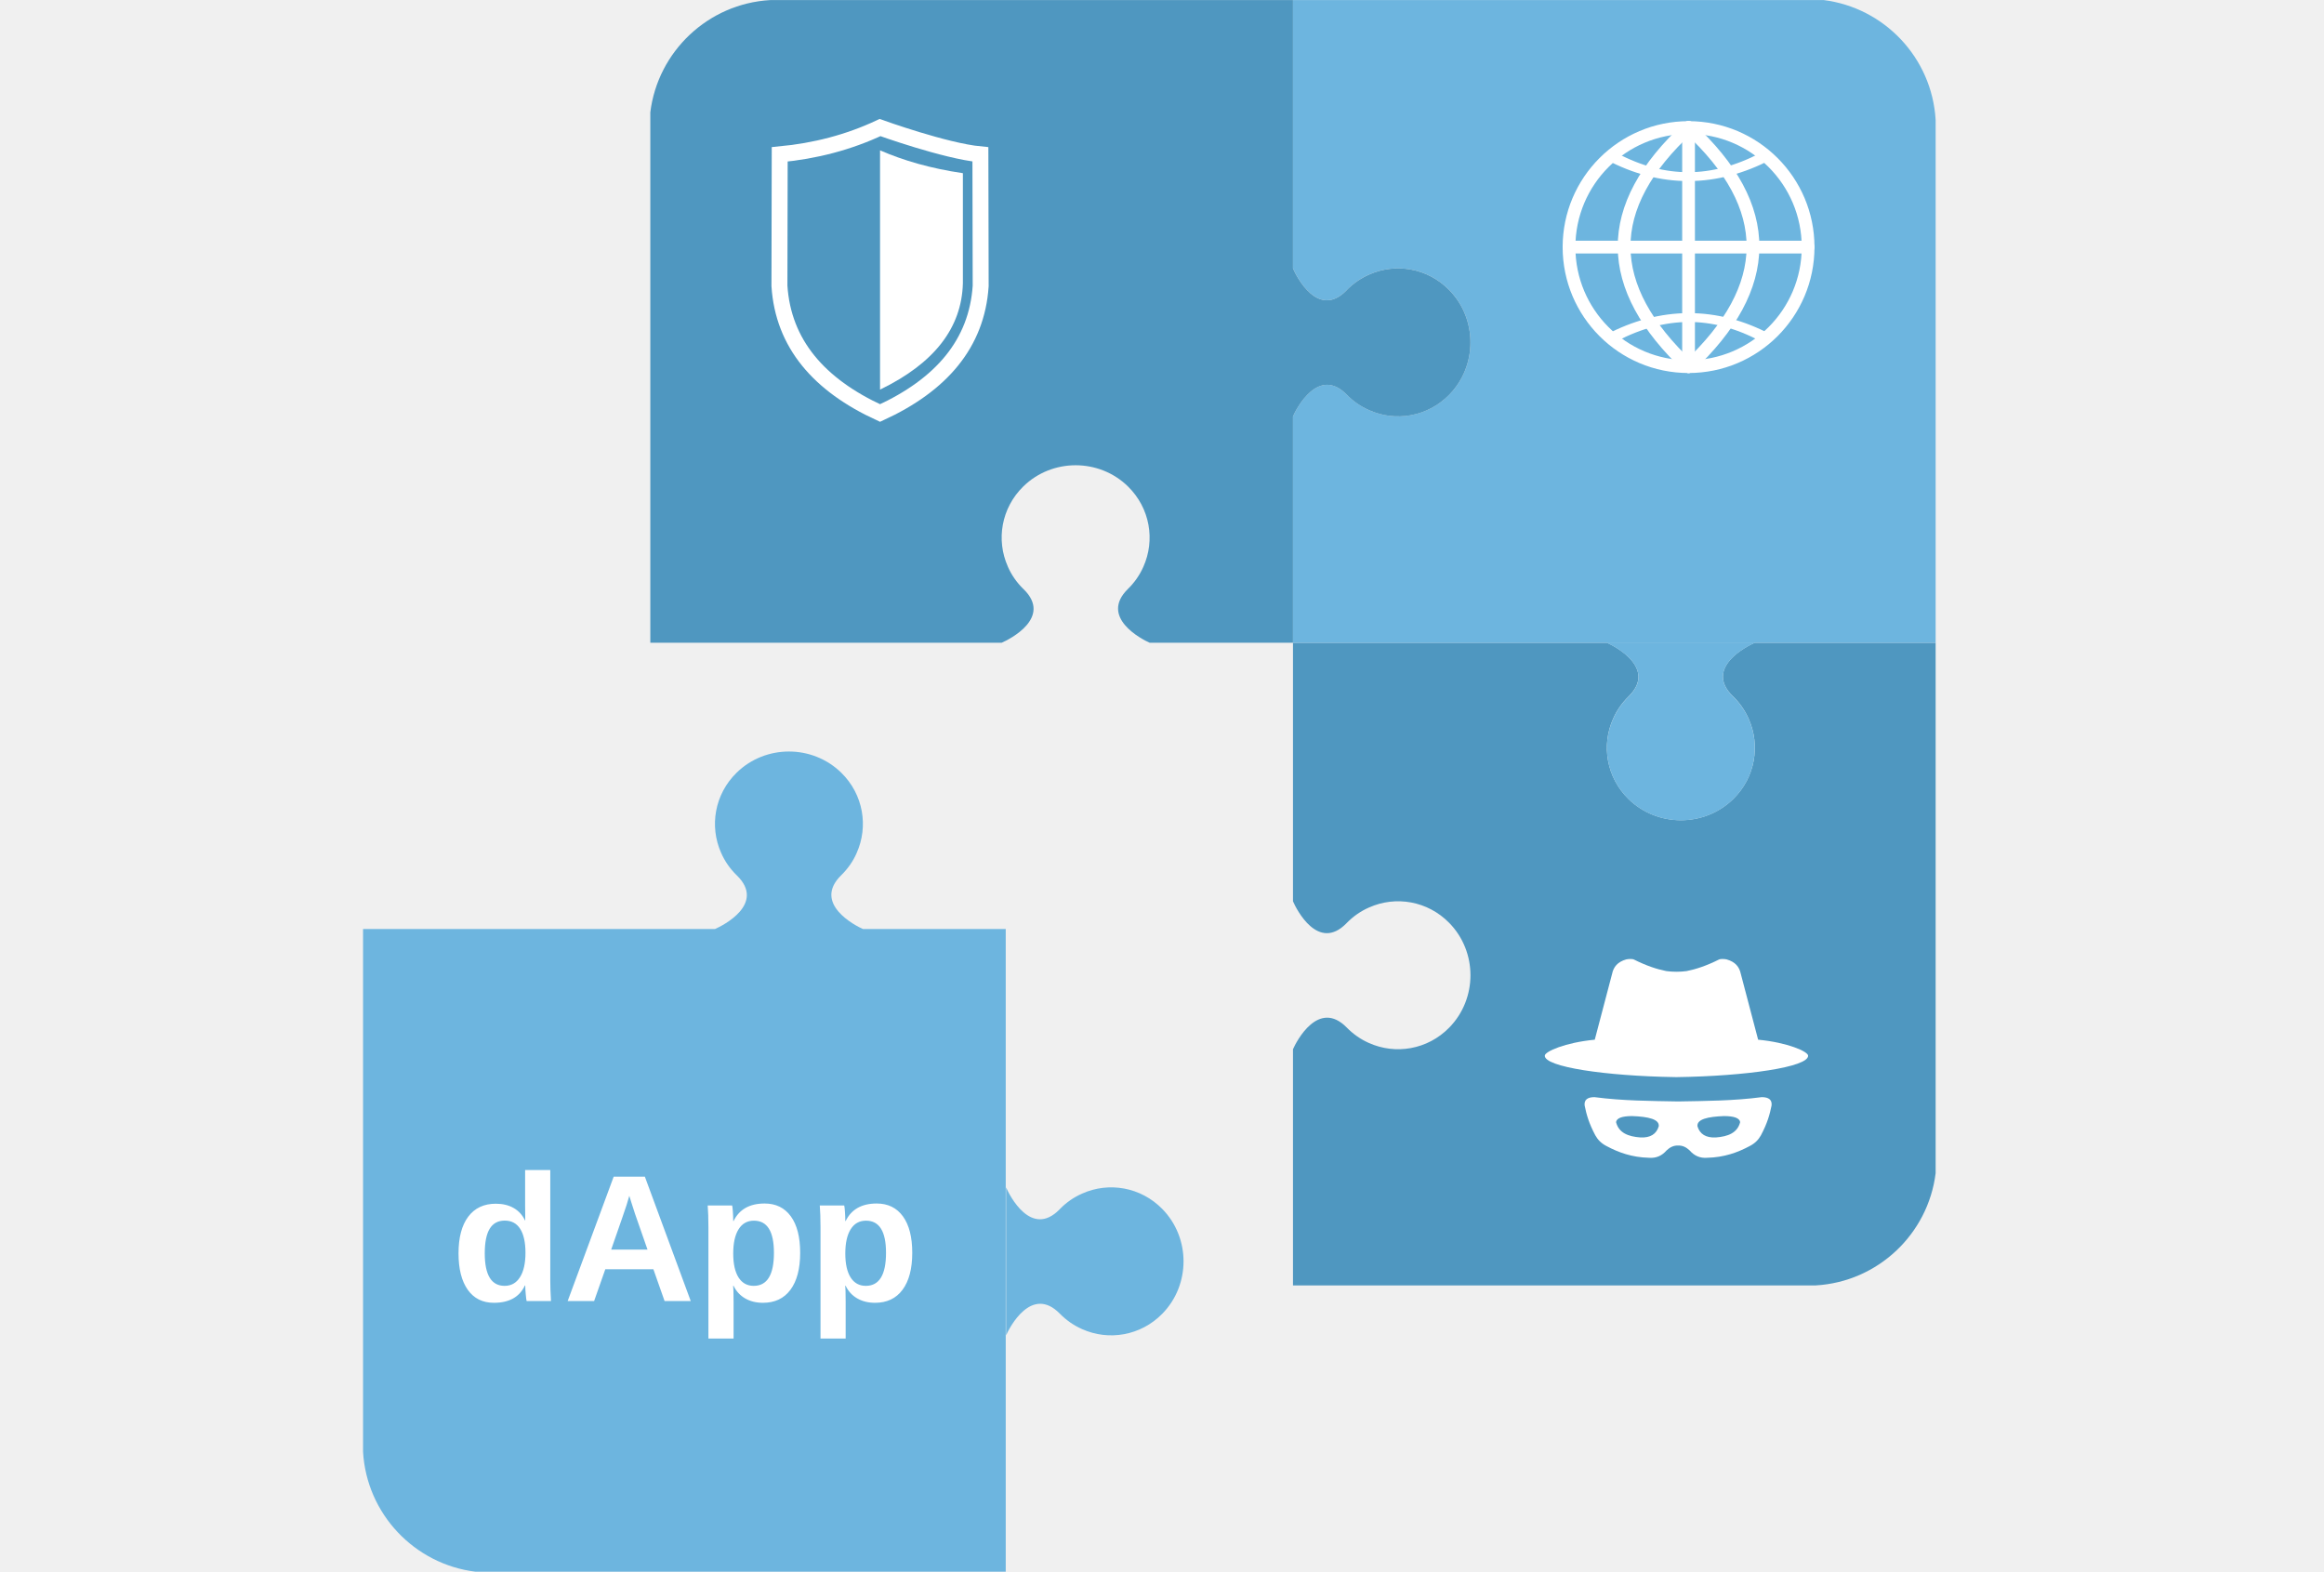
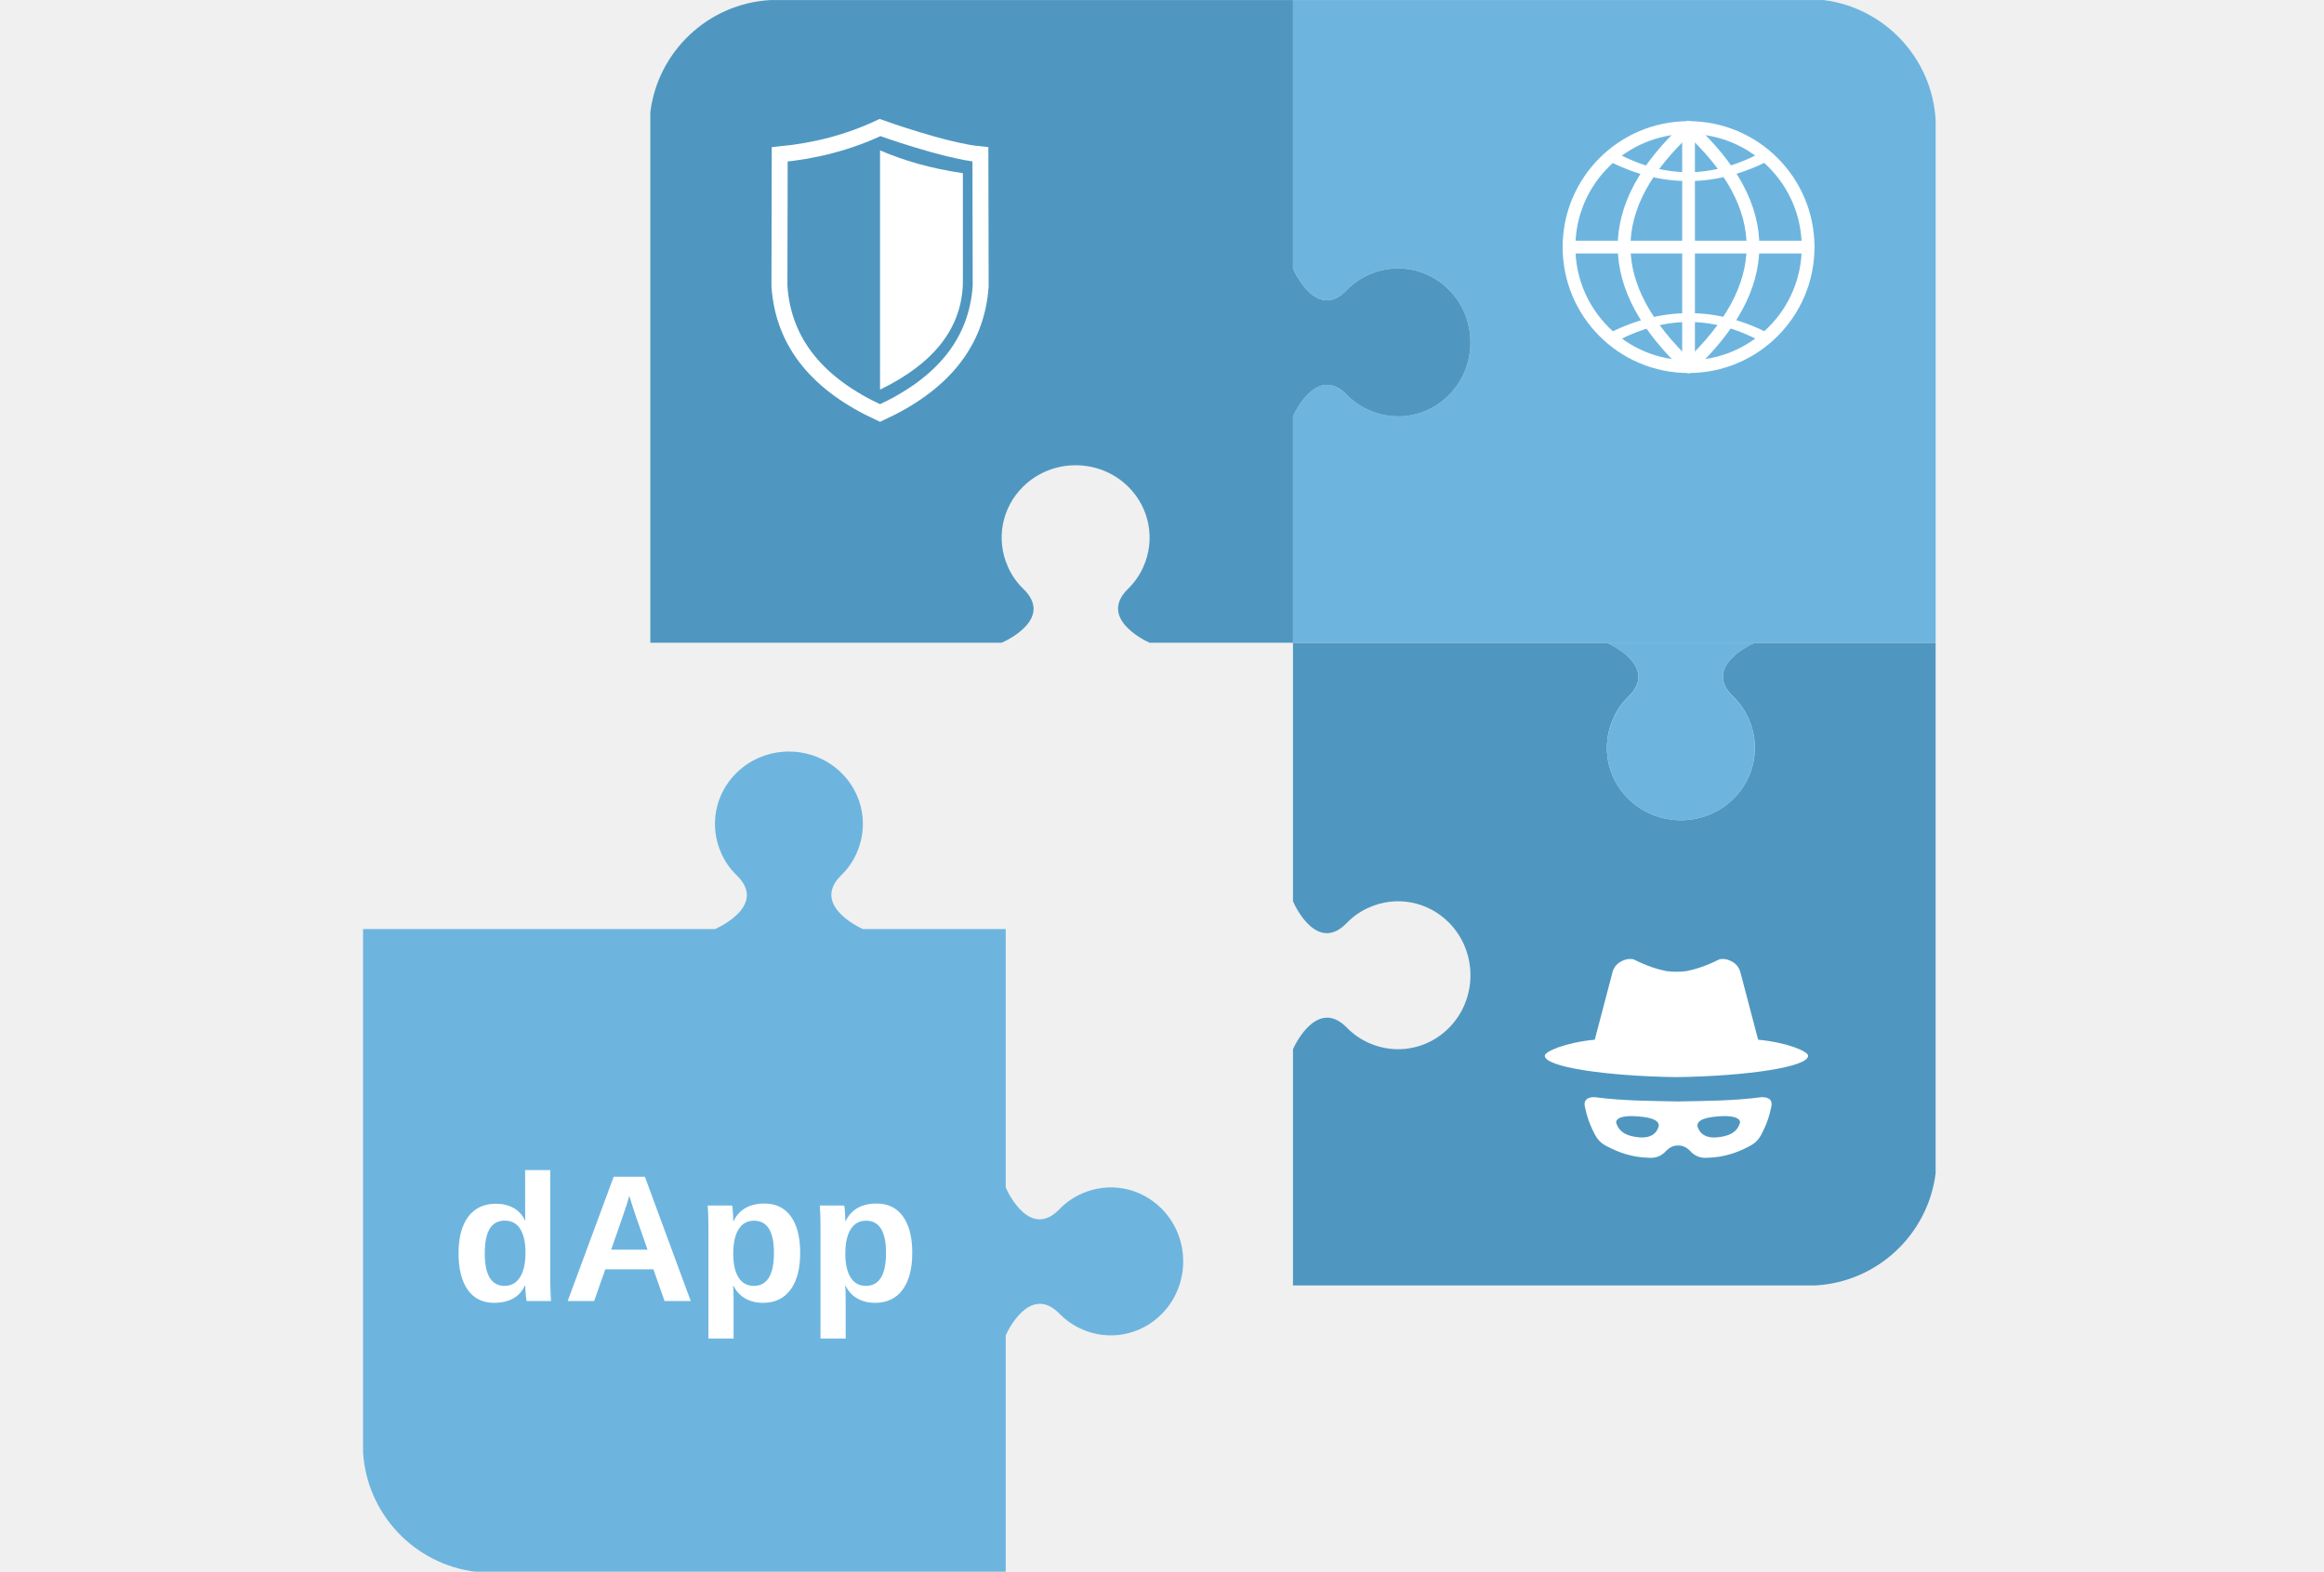
<svg xmlns="http://www.w3.org/2000/svg" width="100%" height="100%" viewBox="0 0 729 493" version="1.1" xml:space="preserve" style="fill-rule:evenodd;clip-rule:evenodd;stroke-linecap:round;stroke-linejoin:round;stroke-miterlimit:1.5;">
  <g transform="matrix(1,0,0,1,-920.323,-4542.1)">
-     <g transform="matrix(1.12498,0,0,1.12498,-260.556,-477.86)">
-       <path d="M1150.92,4867.07L1150.92,4721.3L1330.12,4721.3L1330.12,4900.49L1182.21,4900.49C1165.23,4898.38 1151.92,4884.36 1150.92,4867.07ZM1345.17,4828.51C1345.19,4828.52 1345.21,4828.54 1345.22,4828.56C1337.34,4820.5 1331.17,4832.4 1330.22,4834.6L1330.22,4793.34C1331.17,4795.57 1337.22,4807.52 1345.11,4799.5C1345.11,4799.5 1345.15,4799.47 1345.15,4799.47L1345.26,4799.34C1347.08,4797.48 1349.17,4796.06 1351.4,4795.08L1351.49,4795.04C1358.86,4791.76 1367.76,4793.21 1373.79,4799.37C1381.67,4807.43 1381.67,4820.5 1373.79,4828.56C1367.74,4834.74 1358.79,4836.18 1351.4,4832.85L1351.3,4832.8C1349.09,4831.82 1347.03,4830.4 1345.22,4828.56C1345.21,4828.54 1345.19,4828.52 1345.17,4828.51ZM1345.15,4799.47L1345.11,4799.5L1345.22,4799.37L1345.26,4799.34L1345.15,4799.47ZM1284.21,4706.34C1284.23,4706.32 1284.24,4706.31 1284.26,4706.29C1276.21,4714.17 1288.11,4720.34 1290.3,4721.3L1249.05,4721.3C1251.28,4720.34 1263.22,4714.29 1255.2,4706.4C1255.2,4706.4 1255.17,4706.37 1255.17,4706.37L1255.04,4706.25C1253.19,4704.43 1251.76,4702.35 1250.79,4700.11L1250.75,4700.03C1247.47,4692.65 1248.92,4683.75 1255.08,4677.72C1263.13,4669.84 1276.21,4669.84 1284.26,4677.72C1290.44,4683.77 1291.88,4692.72 1288.55,4700.11L1288.51,4700.22C1287.53,4702.43 1286.1,4704.49 1284.26,4706.29C1284.24,4706.31 1284.23,4706.32 1284.21,4706.34ZM1255.17,4706.37L1255.2,4706.4L1255.08,4706.29L1255.04,4706.25L1255.17,4706.37Z" style="fill:rgb(109,181,223);" />
-     </g>
    <g id="security_n_privacy_by_default" transform="matrix(2.21213,0,0,2.45129,805.93,4443.84)">
      <rect x="51.712" y="40.088" width="329.371" height="201.113" style="fill:none;" />
      <clipPath id="_clip1">
        <rect x="51.712" y="40.088" width="329.371" height="201.113" />
      </clipPath>
      <g clip-path="url(#_clip1)">
        <g transform="matrix(0.452052,0,0,0.407948,-364.322,-1831.39)">
          <path d="M1424.37,4789.14C1426.84,4790.21 1440.23,4797.15 1431.16,4806.02C1431.18,4806 1431.2,4805.98 1431.22,4805.96C1431.2,4805.98 1431.18,4806 1431.16,4806.02C1429.09,4808.05 1427.49,4810.37 1426.39,4812.85L1426.34,4812.97C1422.59,4821.28 1424.21,4831.35 1431.16,4838.16C1440.23,4847.03 1454.94,4847.03 1464,4838.16C1470.93,4831.38 1472.56,4821.36 1468.87,4813.07L1468.83,4812.97C1467.73,4810.46 1466.12,4808.11 1464.04,4806.06L1463.89,4805.93C1463.89,4805.93 1463.85,4805.89 1463.85,4805.89C1454.83,4797.02 1468.27,4790.21 1470.78,4789.14L1527.5,4789.14L1527.5,4955.54C1525.13,4974.64 1509.36,4989.61 1489.9,4990.73L1325.91,4990.73L1325.91,4916.66C1326.98,4914.19 1333.92,4900.8 1342.79,4909.86C1342.77,4909.84 1342.75,4909.82 1342.74,4909.8C1342.75,4909.82 1342.77,4909.84 1342.79,4909.86C1344.82,4911.93 1347.14,4913.53 1349.62,4914.64L1349.74,4914.69C1358.05,4918.43 1368.12,4916.82 1374.93,4909.86C1383.8,4900.8 1383.8,4886.09 1374.93,4877.03C1368.15,4870.1 1358.13,4868.47 1349.84,4872.16L1349.74,4872.2C1347.23,4873.3 1344.88,4874.9 1342.83,4876.99L1342.7,4877.13C1342.7,4877.13 1342.66,4877.17 1342.66,4877.17C1333.79,4886.19 1326.98,4872.75 1325.91,4870.24L1325.91,4887.78L1325.91,4789.14L1424.37,4789.14ZM1342.7,4877.13L1342.66,4877.17L1342.79,4877.03L1342.83,4876.99L1342.7,4877.13ZM1463.89,4805.93L1463.85,4805.89L1464,4806.02L1464.04,4806.06L1463.89,4805.93Z" style="fill:rgb(79,151,192);" />
        </g>
        <g transform="matrix(0.50855,0,0,0.458933,-441.423,-2044.43)">
          <path d="M1423.83,4736.29C1423.81,4736.3 1423.8,4736.32 1423.78,4736.34C1431.83,4728.45 1419.94,4722.28 1417.74,4721.33L1459,4721.33C1456.77,4722.28 1444.82,4728.34 1452.84,4736.22C1452.84,4736.22 1452.87,4736.26 1452.87,4736.26L1453,4736.37C1454.86,4738.2 1456.28,4740.28 1457.26,4742.51L1457.3,4742.6C1460.57,4749.97 1459.12,4758.87 1452.97,4764.9C1444.91,4772.78 1431.83,4772.78 1423.78,4764.9C1417.6,4758.85 1416.16,4749.9 1419.49,4742.51L1419.54,4742.41C1420.52,4740.2 1421.94,4738.14 1423.78,4736.34C1423.8,4736.32 1423.81,4736.3 1423.83,4736.29ZM1452.87,4736.26L1452.84,4736.22L1452.97,4736.34L1453,4736.37L1452.87,4736.26ZM1330.22,4616.92L1330.22,4542.1L1478.13,4542.1C1495.11,4544.21 1508.41,4558.23 1509.41,4575.53L1509.41,4721.3L1330.22,4721.3L1330.22,4658.18C1331.17,4655.98 1337.34,4644.09 1345.22,4652.14C1345.21,4652.12 1345.19,4652.11 1345.17,4652.09C1345.19,4652.11 1345.21,4652.12 1345.22,4652.14C1347.03,4653.98 1349.09,4655.4 1351.3,4656.39L1351.4,4656.43C1358.79,4659.76 1367.74,4658.32 1373.79,4652.14C1381.67,4644.09 1381.67,4631.01 1373.79,4622.95C1367.76,4616.8 1358.86,4615.35 1351.49,4618.62L1351.4,4618.66C1349.17,4619.64 1347.08,4621.07 1345.26,4622.92L1345.15,4623.05C1345.15,4623.05 1345.11,4623.08 1345.11,4623.08C1337.22,4631.1 1331.17,4619.15 1330.22,4616.92ZM1345.15,4623.05L1345.11,4623.08L1345.22,4622.95L1345.26,4622.92L1345.15,4623.05Z" style="fill:rgb(109,181,223);" />
        </g>
        <g transform="matrix(0.388059,0,0,0.394305,208.85,28.9072)">
          <g transform="matrix(0.514642,0,0,0.457074,51.7119,40.0879)">
            <circle cx="311.624" cy="149.754" r="84.882" style="fill:none;stroke:white;stroke-width:9.05px;" />
          </g>
          <g transform="matrix(0.514642,0,0,0.457074,51.7119,40.0879)">
            <path d="M311.624,64.872L311.624,234.637" style="fill:none;stroke:white;stroke-width:9.05px;" />
          </g>
          <g transform="matrix(3.15127e-17,-0.457074,0.514642,2.79877e-17,135.017,250.972)">
            <path d="M311.624,64.872L311.624,234.637" style="fill:none;stroke:white;stroke-width:9.05px;" />
          </g>
          <g transform="matrix(0.514642,0,0,0.457074,51.7119,40.0879)">
            <path d="M311.624,64.872C373.289,121.46 371.979,178.049 311.624,234.637" style="fill:none;stroke:white;stroke-width:9.05px;" />
          </g>
          <g transform="matrix(-0.514642,0,0,0.457074,372.462,40.0879)">
            <path d="M311.624,64.872C373.289,121.46 371.979,178.049 311.624,234.637" style="fill:none;stroke:white;stroke-width:9.05px;" />
          </g>
          <g transform="matrix(-0.514642,-5.59755e-17,3.55794e-17,-0.25803,372.438,159.862)">
            <path d="M256.938,84.855C275.168,102.003 293.396,110.405 311.624,110.3C329.823,110.194 348.021,101.609 366.22,84.779" style="fill:none;stroke:white;stroke-width:11.15px;" />
          </g>
          <g transform="matrix(0.514642,1.11951e-16,-7.11589e-17,0.25803,51.7349,57.2115)">
            <path d="M256.938,84.855C275.168,102.003 293.396,110.405 311.624,110.3C329.823,110.194 348.021,101.609 366.22,84.779" style="fill:none;stroke:white;stroke-width:11.15px;" />
          </g>
        </g>
        <g transform="matrix(0.545819,0,0,0.492567,-456.855,-2228.82)">
          <path d="M1267.66,4676.02C1268.55,4678.1 1274.19,4689.23 1281.53,4681.76C1281.53,4681.76 1281.57,4681.72 1281.57,4681.72L1281.67,4681.6C1283.37,4679.88 1285.32,4678.55 1287.4,4677.64L1287.48,4677.6C1294.35,4674.55 1302.64,4675.9 1308.26,4681.64C1315.6,4689.14 1315.6,4701.32 1308.26,4708.83C1302.62,4714.59 1294.28,4715.93 1287.4,4712.83L1287.3,4712.78C1285.24,4711.87 1283.32,4710.55 1281.64,4708.83C1281.62,4708.81 1281.61,4708.8 1281.59,4708.78C1281.61,4708.8 1281.62,4708.81 1281.64,4708.83C1274.3,4701.32 1268.55,4712.41 1267.66,4714.46L1267.66,4773.26L1230.42,4773.26C1228.38,4772.38 1217.29,4766.62 1224.79,4759.28C1224.78,4759.3 1224.76,4759.31 1224.75,4759.33C1224.76,4759.31 1224.78,4759.3 1224.79,4759.28C1226.51,4757.6 1227.83,4755.68 1228.75,4753.62L1228.79,4753.53C1231.89,4746.64 1230.55,4738.3 1224.79,4732.66C1217.29,4725.32 1205.1,4725.32 1197.6,4732.66C1191.86,4738.28 1190.51,4746.58 1193.57,4753.44L1193.6,4753.53C1194.51,4755.61 1195.84,4757.55 1197.57,4759.25L1197.69,4759.35C1197.69,4759.35 1197.72,4759.39 1197.72,4759.39C1205.19,4766.73 1194.06,4772.37 1191.98,4773.26L1100.7,4773.26L1100.7,4635.45C1102.66,4619.63 1115.73,4607.23 1131.84,4606.31L1267.66,4606.31L1267.66,4676.02ZM1197.69,4759.35L1197.72,4759.39L1197.6,4759.28L1197.57,4759.25L1197.69,4759.35ZM1281.57,4681.72L1281.53,4681.76L1281.64,4681.64L1281.67,4681.6L1281.57,4681.72Z" style="fill:rgb(79,151,192);" />
        </g>
        <g transform="matrix(0.814841,0,0,0.814841,22.8015,7.39029)">
          <g transform="matrix(0.452052,0,0,0.407948,-364.322,-1812.85)">
            <path d="M1223.2,4692.16L1223.2,4600.06C1232.18,4603.96 1242.6,4607.02 1255.09,4608.85L1255.09,4651.27C1254.62,4668.38 1244.1,4682.05 1223.2,4692.16Z" style="fill:white;" />
          </g>
          <g transform="matrix(0.479277,0,0,0.432517,-397.624,-1927)">
            <path d="M1223.2,4698.05C1200.99,4687.86 1188.05,4672.87 1186.67,4651.91L1186.77,4604.13C1199.62,4602.91 1211.76,4599.78 1223.2,4594.4C1223.2,4594.4 1246.79,4602.91 1259.64,4604.13L1259.74,4651.91C1258.35,4672.87 1245.42,4687.86 1223.2,4698.05Z" style="fill:none;stroke:white;stroke-width:5.79px;stroke-linecap:butt;stroke-linejoin:miter;" />
          </g>
        </g>
        <g transform="matrix(0.82322,0,0,0.82322,47.0289,97.9002)">
          <g transform="matrix(0.452052,0,0,0.407948,-364.159,-1814.29)">
            <path d="M1456.33,4685.61C1430.02,4685.2 1406.55,4681.75 1406.79,4677.42C1406.86,4675.88 1414.51,4672.44 1425.83,4671.36L1432.45,4646.2C1432.98,4643.66 1434.5,4641.7 1437.81,4640.77C1438.61,4640.59 1440.1,4640.49 1440.79,4640.83C1445.5,4643.19 1449.57,4644.53 1453.11,4645.22C1454.42,4645.39 1455.7,4645.47 1456.95,4645.47C1458.21,4645.47 1459.49,4645.39 1460.8,4645.22C1464.34,4644.53 1468.41,4643.19 1473.12,4640.83C1473.81,4640.49 1475.3,4640.59 1476.1,4640.77C1479.41,4641.7 1480.92,4643.66 1481.46,4646.2L1488.08,4671.36C1499.4,4672.44 1507.05,4675.88 1507.12,4677.42C1507.36,4681.79 1483.52,4685.25 1456.95,4685.62L1456.33,4685.61Z" style="fill:white;" />
          </g>
          <g transform="matrix(0.452052,0,0,0.407948,-364.322,-1812.85)">
            <path d="M1457.95,4708.17C1456.27,4708.08 1454.85,4708.8 1453.57,4710C1451.82,4712.02 1449.62,4713.06 1446.81,4712.82C1440.4,4712.66 1435.29,4710.83 1430.67,4708.36C1428.67,4707.34 1427.33,4705.94 1426.41,4704.29C1423.92,4699.63 1423.02,4696.28 1422.33,4692.9C1422.1,4690.78 1423.35,4689.72 1426.07,4689.72C1436.89,4691.14 1447.4,4691.16 1457.95,4691.36C1468.5,4691.16 1479.01,4691.14 1489.82,4689.72C1492.55,4689.72 1493.79,4690.78 1493.56,4692.9C1492.88,4696.28 1491.97,4699.63 1489.49,4704.29C1488.57,4705.94 1487.22,4707.34 1485.22,4708.36C1480.61,4710.83 1475.49,4712.66 1469.08,4712.82C1466.27,4713.06 1464.07,4712.02 1462.32,4710C1461.05,4708.8 1459.62,4708.08 1457.95,4708.17ZM1465.33,4700.84C1466.23,4703.83 1468.56,4705.25 1472.3,4705.08C1476.95,4704.74 1480.58,4703.33 1481.59,4699.23C1481.36,4697.67 1479.23,4696.95 1475.5,4696.93C1469.22,4697.15 1465,4698.15 1465.33,4700.84ZM1450.57,4700.84C1449.66,4703.83 1447.34,4705.25 1443.59,4705.08C1438.94,4704.74 1435.32,4703.33 1434.3,4699.23C1434.53,4697.67 1436.66,4696.95 1440.39,4696.93C1446.67,4697.15 1450.89,4698.15 1450.57,4700.84Z" style="fill:white;" />
          </g>
        </g>
-         <g transform="matrix(0.650475,0,0,0.578368,-576.375,-2654.38)">
-           <text x="1063.9px" y="4946.59px" style="font-family:'Arial-BoldMT', 'Arial', sans-serif;font-weight:700;font-size:40px;fill:white;">dApp</text>
+         <g transform="matrix(0.452052,0,0,0.407948,-364.322,-1812.85)">
+           <g transform="matrix(1.12498,0,0,1.12498,-260.556,-477.86)">
+             <path d="M1150.92,4867.07L1150.92,4721.3L1330.12,4721.3L1330.12,4900.49L1182.21,4900.49C1165.23,4898.38 1151.92,4884.36 1150.92,4867.07ZM1345.07,4828.51C1345.09,4828.52 1345.11,4828.54 1345.12,4828.56C1337.24,4820.5 1331.07,4832.4 1330.12,4834.6L1330.12,4793.34C1331.07,4795.57 1337.12,4807.52 1345.01,4799.5C1345.01,4799.5 1345.05,4799.47 1345.05,4799.47L1345.16,4799.34C1346.98,4797.48 1349.07,4796.06 1351.3,4795.08L1351.39,4795.04C1358.76,4791.76 1367.66,4793.21 1373.69,4799.37C1381.58,4807.43 1381.58,4820.5 1373.69,4828.56C1367.64,4834.74 1358.69,4836.18 1351.3,4832.85L1351.2,4832.8C1348.99,4831.82 1346.93,4830.4 1345.12,4828.56C1345.11,4828.54 1345.09,4828.52 1345.07,4828.51ZM1345.15,4799.47L1345.11,4799.5L1345.22,4799.37L1345.26,4799.34L1345.15,4799.47ZM1284.21,4706.34C1284.23,4706.32 1284.24,4706.31 1284.26,4706.29C1276.21,4714.17 1288.11,4720.34 1290.3,4721.3L1249.05,4721.3C1251.28,4720.34 1263.22,4714.29 1255.2,4706.4C1255.2,4706.4 1255.17,4706.37 1255.17,4706.37L1255.04,4706.25C1253.19,4704.43 1251.76,4702.35 1250.79,4700.11L1250.75,4700.03C1247.47,4692.65 1248.92,4683.75 1255.08,4677.72C1263.13,4669.84 1276.21,4669.84 1284.26,4677.72C1290.44,4683.77 1291.88,4692.72 1288.55,4700.11L1288.51,4700.22C1287.53,4702.43 1286.1,4704.49 1284.26,4706.29C1284.24,4706.31 1284.23,4706.32 1284.21,4706.34ZM1255.17,4706.37L1255.2,4706.4L1255.08,4706.29L1255.04,4706.25L1255.17,4706.37Z" style="fill:rgb(109,181,223);" />
+           </g>
+           <g transform="matrix(1.43894,0,0,1.41775,-469.089,-2062.83)">
+             <text x="1063.9px" y="4946.59px" style="font-family:'Arial-BoldMT', 'Arial', sans-serif;font-weight:700;font-size:40px;fill:white;">dApp</text>
+           </g>
        </g>
      </g>
    </g>
  </g>
</svg>
